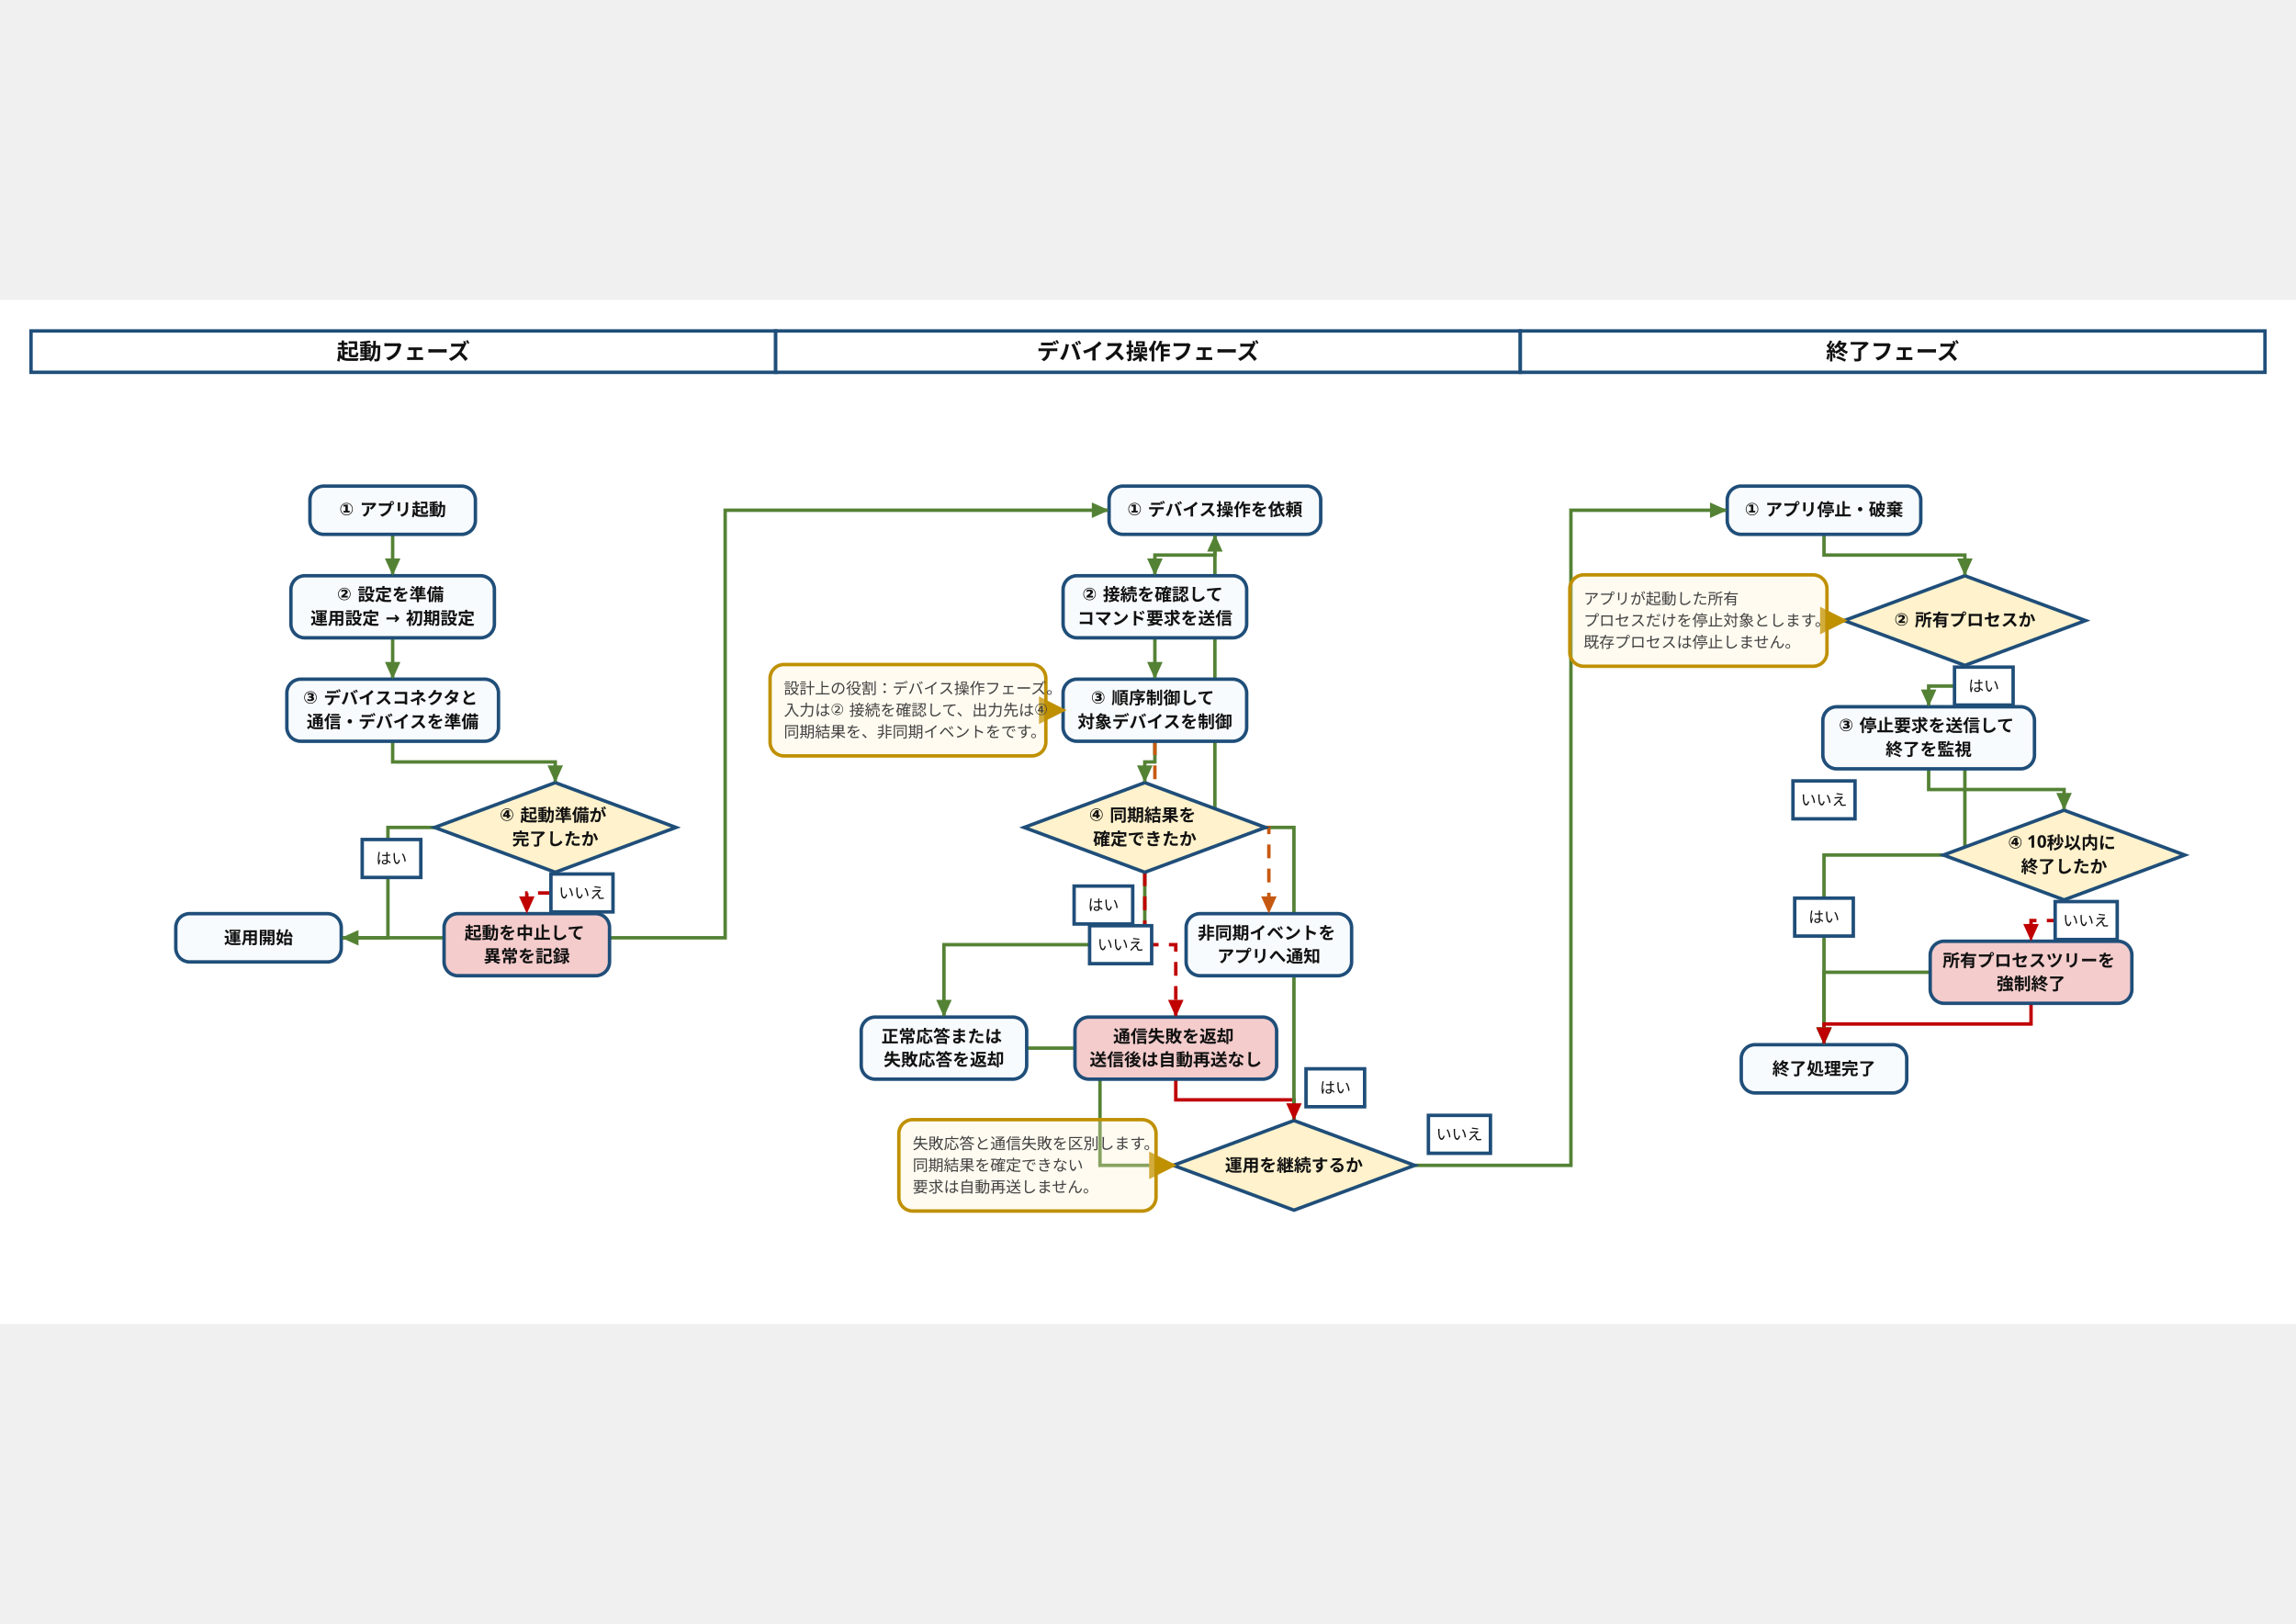
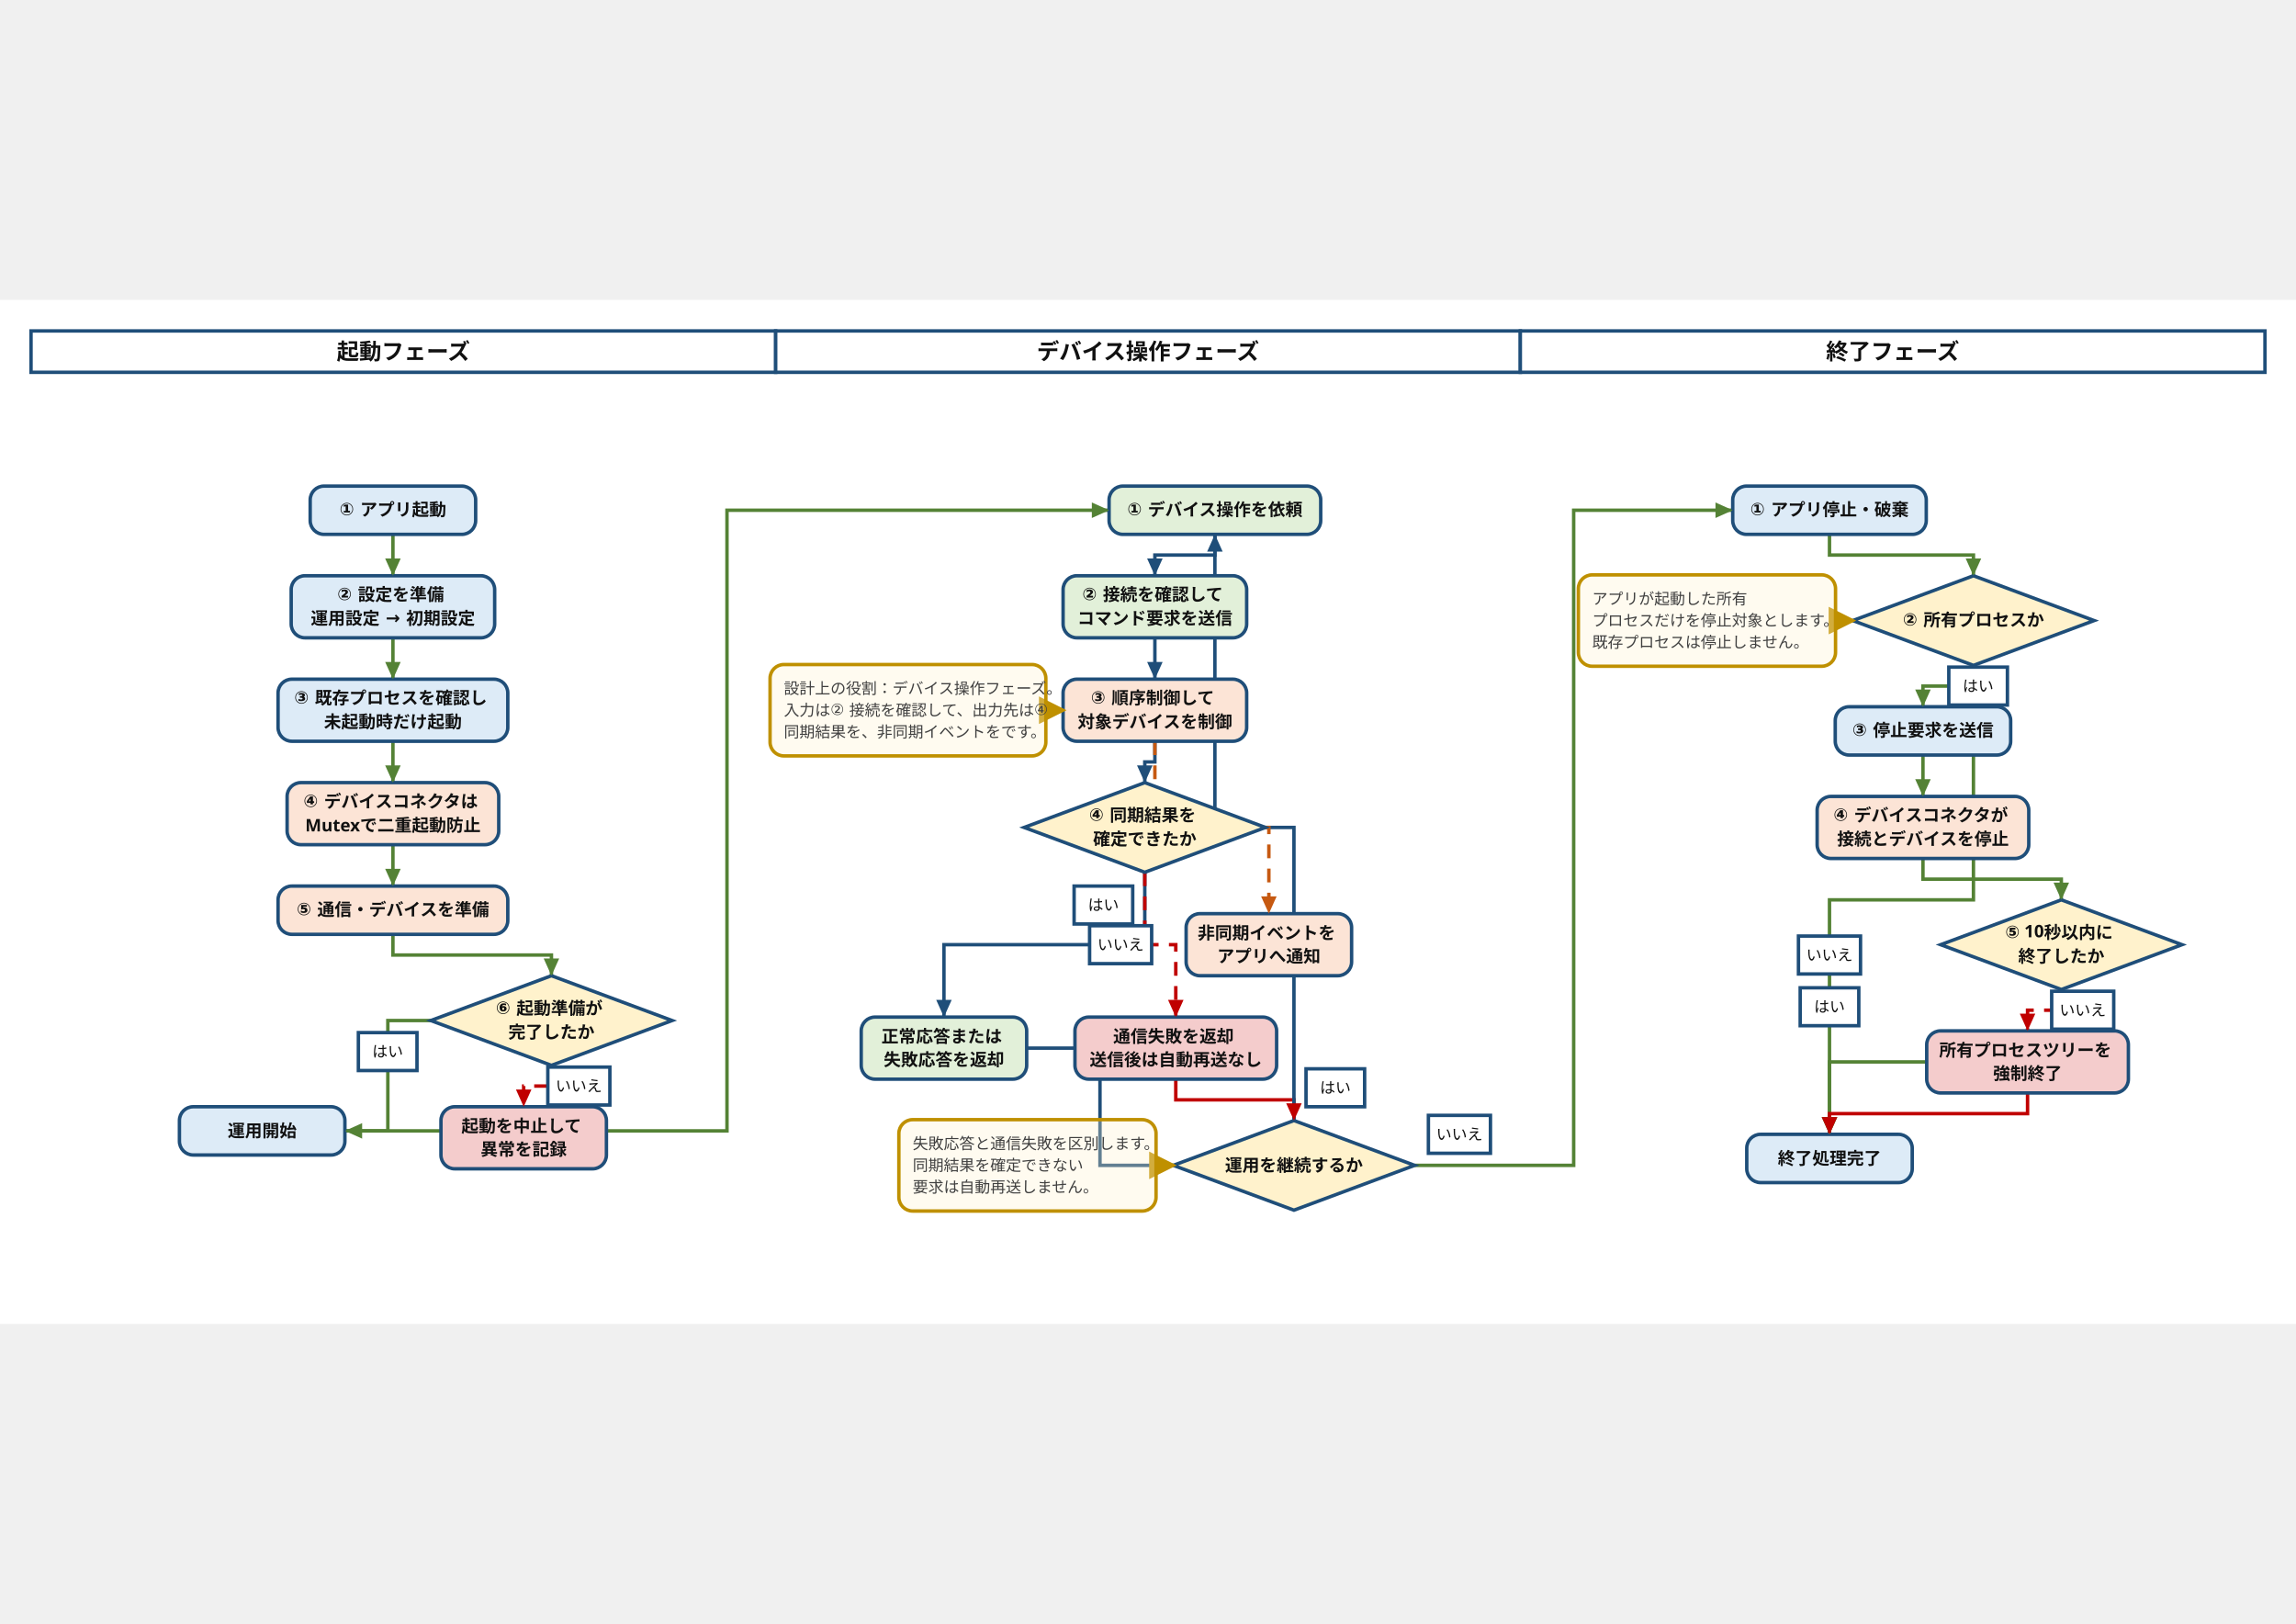
<svg xmlns="http://www.w3.org/2000/svg" width="420mm" height="297mm" viewBox="0 0 1332.00 594.00">
  <defs>
+     <marker id="arrow-1F4E79" markerWidth="8" markerHeight="8" refX="7" refY="4" orient="auto">
+       <path d="M0,0 L8,4 L0,8 z" fill="#1F4E79" />
+     </marker>
    <marker id="arrow-548235" markerWidth="8" markerHeight="8" refX="7" refY="4" orient="auto">
      <path d="M0,0 L8,4 L0,8 z" fill="#548235" />
    </marker>
    <marker id="arrow-C00000" markerWidth="8" markerHeight="8" refX="7" refY="4" orient="auto">
      <path d="M0,0 L8,4 L0,8 z" fill="#C00000" />
    </marker>
    <marker id="arrow-C65911" markerWidth="8" markerHeight="8" refX="7" refY="4" orient="auto">
      <path d="M0,0 L8,4 L0,8 z" fill="#C65911" />
    </marker>
    <marker id="comment-callout-arrow" markerWidth="8" markerHeight="8" refX="7" refY="4" orient="auto">
      <path d="M0,0 L8,4 L0,8 z" fill="#BF9000" />
    </marker>
  </defs>
  <rect width="1332.00" height="594.00" fill="#FFFFFF" />
  <g transform="translate(18.0,18.0)">
    <rect x="0.00" y="0" width="432.00" height="24.0" fill="#FFFFFF" stroke="#1F4E79" stroke-width="2" />
    <text text-anchor="middle" dominant-baseline="middle" font-family="Hiragino Sans" font-size="13" font-weight="700" fill="#111111">
      <tspan x="216.00" y="12.00">起動フェーズ</tspan>
    </text>
    <rect x="432.00" y="0" width="432.00" height="24.0" fill="#FFFFFF" stroke="#1F4E79" stroke-width="2" />
    <text text-anchor="middle" dominant-baseline="middle" font-family="Hiragino Sans" font-size="13" font-weight="700" fill="#111111">
      <tspan x="648.00" y="12.00">デバイス操作フェーズ</tspan>
    </text>
    <rect x="864.00" y="0" width="432.00" height="24.0" fill="#FFFFFF" stroke="#1F4E79" stroke-width="2" />
    <text text-anchor="middle" dominant-baseline="middle" font-family="Hiragino Sans" font-size="13" font-weight="700" fill="#111111">
      <tspan x="1080.00" y="12.00">終了フェーズ</tspan>
    </text>
-     <polyline points="802.67,484.00 893.35,484.00 893.35,104.00 984.04,104.00" fill="none" stroke="#548235" stroke-width="2" />
-     <polyline points="179.97,352.00 402.70,352.00 402.70,104.00 625.42,104.00" fill="none" stroke="#548235" stroke-width="2" />
-     <polyline points="1040.17,118.00 1040.17,130.00 1121.90,130.00 1121.90,142.00" fill="none" stroke="#548235" stroke-width="2" />
-     <polyline points="1121.90,194.00 1121.90,304.00 1040.17,304.00 1040.17,414.00" fill="none" stroke="#548235" stroke-width="2" />
-     <polyline points="1121.90,194.00 1121.90,206.00 1100.89,206.00 1100.89,218.00" fill="none" stroke="#548235" stroke-width="2" />
-     <polyline points="1100.89,254.00 1100.89,266.00 1179.45,266.00 1179.45,278.00" fill="none" stroke="#548235" stroke-width="2" />
-     <polyline points="1179.45,330.00 1179.45,372.00 1040.17,372.00 1040.17,414.00" fill="none" stroke="#548235" stroke-width="2" />
-     <polyline points="1179.45,330.00 1179.45,342.00 1160.28,342.00 1160.28,354.00" fill="none" stroke="#C00000" stroke-width="2" stroke-dasharray="8 6" />
-     <polyline points="1160.28,390.00 1160.28,402.00 1040.17,402.00 1040.17,414.00" fill="none" stroke="#C00000" stroke-width="2" />
-     <polyline points="686.81,118.00 686.81,130.00 651.99,130.00 651.99,142.00" fill="none" stroke="#548235" stroke-width="2" />
-     <polyline points="651.99,178.00 651.99,190.00 651.99,190.00 651.99,202.00" fill="none" stroke="#548235" stroke-width="2" />
-     <polyline points="651.99,238.00 651.99,250.00 646.13,250.00 646.13,262.00" fill="none" stroke="#548235" stroke-width="2" />
-     <polyline points="646.13,314.00 646.13,356.00 529.62,356.00 529.62,398.00" fill="none" stroke="#548235" stroke-width="2" />
-     <polyline points="577.62,416.00 620.14,416.00 620.14,484.00 662.67,484.00" fill="none" stroke="#548235" stroke-width="2" />
+     <polyline points="802.67,484.00 894.95,484.00 894.95,104.00 987.22,104.00" fill="none" stroke="#548235" stroke-width="2" />
+     <polyline points="182.09,464.00 403.75,464.00 403.75,104.00 625.42,104.00" fill="none" stroke="#548235" stroke-width="2" />
+     <polyline points="1043.36,118.00 1043.36,130.00 1126.87,130.00 1126.87,142.00" fill="none" stroke="#548235" stroke-width="2" />
+     <polyline points="1126.87,194.00 1126.87,330.00 1043.36,330.00 1043.36,466.00" fill="none" stroke="#548235" stroke-width="2" />
+     <polyline points="1126.87,194.00 1126.87,206.00 1097.58,206.00 1097.58,218.00" fill="none" stroke="#548235" stroke-width="2" />
+     <polyline points="1097.58,246.00 1097.58,258.00 1097.58,258.00 1097.58,270.00" fill="none" stroke="#548235" stroke-width="2" />
+     <polyline points="1097.58,306.00 1097.58,318.00 1177.85,318.00 1177.85,330.00" fill="none" stroke="#548235" stroke-width="2" />
+     <polyline points="1177.85,382.00 1177.85,424.00 1043.36,424.00 1043.36,466.00" fill="none" stroke="#548235" stroke-width="2" />
+     <polyline points="1177.85,382.00 1177.85,394.00 1158.26,394.00 1158.26,406.00" fill="none" stroke="#C00000" stroke-width="2" stroke-dasharray="8 6" />
+     <polyline points="1158.26,442.00 1158.26,454.00 1043.36,454.00 1043.36,466.00" fill="none" stroke="#C00000" stroke-width="2" />
+     <polyline points="686.81,118.00 686.81,130.00 651.99,130.00 651.99,142.00" fill="none" stroke="#1F4E79" stroke-width="2" />
+     <polyline points="651.99,178.00 651.99,190.00 651.99,190.00 651.99,202.00" fill="none" stroke="#1F4E79" stroke-width="2" />
+     <polyline points="651.99,238.00 651.99,250.00 646.13,250.00 646.13,262.00" fill="none" stroke="#1F4E79" stroke-width="2" />
+     <polyline points="646.13,314.00 646.13,356.00 529.62,356.00 529.62,398.00" fill="none" stroke="#1F4E79" stroke-width="2" />
+     <polyline points="577.62,416.00 620.14,416.00 620.14,484.00 662.67,484.00" fill="none" stroke="#1F4E79" stroke-width="2" />
    <polyline points="646.13,314.00 646.13,356.00 664.12,356.00 664.12,398.00" fill="none" stroke="#C00000" stroke-width="2" stroke-dasharray="8 6" />
    <polyline points="664.12,434.00 664.12,446.00 732.67,446.00 732.67,458.00" fill="none" stroke="#C00000" stroke-width="2" />
-     <polyline points="732.67,458.00 732.67,288.00 686.81,288.00 686.81,118.00" fill="none" stroke="#548235" stroke-width="2" />
+     <polyline points="732.67,458.00 732.67,288.00 686.81,288.00 686.81,118.00" fill="none" stroke="#1F4E79" stroke-width="2" />
    <polyline points="651.99,238.00 651.99,288.00 718.12,288.00 718.12,338.00" fill="none" stroke="#C65911" stroke-width="2" stroke-dasharray="8 6" />
-     <polyline points="209.80,118.00 209.80,130.00 209.80,130.00 209.80,142.00" fill="none" stroke="#548235" stroke-width="2" />
-     <polyline points="209.80,178.00 209.80,190.00 209.80,190.00 209.80,202.00" fill="none" stroke="#548235" stroke-width="2" />
-     <polyline points="209.80,238.00 209.80,250.00 304.13,250.00 304.13,262.00" fill="none" stroke="#548235" stroke-width="2" />
-     <polyline points="234.13,288.00 207.05,288.00 207.05,352.00 179.97,352.00" fill="none" stroke="#548235" stroke-width="2" />
-     <polyline points="304.13,314.00 304.13,326.00 287.62,326.00 287.62,338.00" fill="none" stroke="#C00000" stroke-width="2" stroke-dasharray="8 6" />
-     <rect x="161.80" y="90.00" width="96.00" height="28.00" rx="8" fill="#F8FBFD" stroke="#1F4E79" stroke-width="2" />
-     <text text-anchor="middle" dominant-baseline="middle" font-family="Hiragino Sans" font-size="10" font-weight="700" fill="#111111">
-       <tspan x="209.80" y="104.00">① アプリ起動</tspan>
-     </text>
-     <rect x="150.77" y="142.00" width="118.05" height="36.00" rx="8" fill="#F8FBFD" stroke="#1F4E79" stroke-width="2" />
-     <text text-anchor="middle" dominant-baseline="middle" font-family="Hiragino Sans" font-size="10" font-weight="700" fill="#111111">
-       <tspan x="209.80" y="153.25">② 設定を準備</tspan>
-       <tspan x="209.80" y="166.75">運用設定 → 初期設定</tspan>
-     </text>
-     <rect x="148.41" y="202.00" width="122.78" height="36.00" rx="8" fill="#F8FBFD" stroke="#1F4E79" stroke-width="2" />
-     <text text-anchor="middle" dominant-baseline="middle" font-family="Hiragino Sans" font-size="10" font-weight="700" fill="#111111">
-       <tspan x="209.80" y="213.25">③ デバイスコネクタと</tspan>
-       <tspan x="209.80" y="226.75">通信・デバイスを準備</tspan>
-     </text>
-     <polygon points="304.13,262.00 374.13,288.00 304.13,314.00 234.13,288.00" fill="#FFF2CC" stroke="#1F4E79" stroke-width="2" />
-     <text text-anchor="middle" dominant-baseline="middle" font-family="Hiragino Sans" font-size="10" font-weight="700" fill="#111111">
-       <tspan x="304.13" y="281.25">④ 起動準備が</tspan>
-       <tspan x="304.13" y="294.75">完了したか</tspan>
-     </text>
-     <rect x="83.97" y="338.00" width="96.00" height="28.00" rx="8" fill="#F8FBFD" stroke="#1F4E79" stroke-width="2" />
-     <text text-anchor="middle" dominant-baseline="middle" font-family="Hiragino Sans" font-size="10" font-weight="700" fill="#111111">
-       <tspan x="131.97" y="352.00">運用開始</tspan>
-     </text>
-     <rect x="239.62" y="338.00" width="96.00" height="36.00" rx="8" fill="#F4CCCC" stroke="#1F4E79" stroke-width="2" />
-     <text text-anchor="middle" dominant-baseline="middle" font-family="Hiragino Sans" font-size="10" font-weight="700" fill="#111111">
-       <tspan x="287.62" y="349.25">起動を中止して</tspan>
-       <tspan x="287.62" y="362.75">異常を記録</tspan>
-     </text>
-     <rect x="625.42" y="90.00" width="122.78" height="28.00" rx="8" fill="#F8FBFD" stroke="#1F4E79" stroke-width="2" />
+     <polyline points="209.95,118.00 209.95,130.00 209.95,130.00 209.95,142.00" fill="none" stroke="#548235" stroke-width="2" />
+     <polyline points="209.95,178.00 209.95,190.00 209.95,190.00 209.95,202.00" fill="none" stroke="#548235" stroke-width="2" />
+     <polyline points="209.95,238.00 209.95,250.00 209.95,250.00 209.95,262.00" fill="none" stroke="#548235" stroke-width="2" />
+     <polyline points="209.95,298.00 209.95,310.00 209.95,310.00 209.95,322.00" fill="none" stroke="#548235" stroke-width="2" />
+     <polyline points="209.95,350.00 209.95,362.00 301.91,362.00 301.91,374.00" fill="none" stroke="#548235" stroke-width="2" />
+     <polyline points="231.91,400.00 207.00,400.00 207.00,464.00 182.09,464.00" fill="none" stroke="#548235" stroke-width="2" />
+     <polyline points="301.91,426.00 301.91,438.00 285.81,438.00 285.81,450.00" fill="none" stroke="#C00000" stroke-width="2" stroke-dasharray="8 6" />
+     <rect x="161.95" y="90.00" width="96.00" height="28.00" rx="8" fill="#DDEBF7" stroke="#1F4E79" stroke-width="2" />
+     <text text-anchor="middle" dominant-baseline="middle" font-family="Hiragino Sans" font-size="10" font-weight="700" fill="#111111">
+       <tspan x="209.95" y="104.00">① アプリ起動</tspan>
+     </text>
+     <rect x="150.93" y="142.00" width="118.05" height="36.00" rx="8" fill="#DDEBF7" stroke="#1F4E79" stroke-width="2" />
+     <text text-anchor="middle" dominant-baseline="middle" font-family="Hiragino Sans" font-size="10" font-weight="700" fill="#111111">
+       <tspan x="209.95" y="153.25">② 設定を準備</tspan>
+       <tspan x="209.95" y="166.75">運用設定 → 初期設定</tspan>
+     </text>
+     <rect x="143.31" y="202.00" width="133.28" height="36.00" rx="8" fill="#DDEBF7" stroke="#1F4E79" stroke-width="2" />
+     <text text-anchor="middle" dominant-baseline="middle" font-family="Hiragino Sans" font-size="10" font-weight="700" fill="#111111">
+       <tspan x="209.95" y="213.25">③ 既存プロセスを確認し</tspan>
+       <tspan x="209.95" y="226.75">未起動時だけ起動</tspan>
+     </text>
+     <rect x="148.56" y="262.00" width="122.78" height="36.00" rx="8" fill="#FCE4D6" stroke="#1F4E79" stroke-width="2" />
+     <text text-anchor="middle" dominant-baseline="middle" font-family="Hiragino Sans" font-size="10" font-weight="700" fill="#111111">
+       <tspan x="209.95" y="273.25">④ デバイスコネクタは</tspan>
+       <tspan x="209.95" y="286.75">Mutexで二重起動防止</tspan>
+     </text>
+     <rect x="143.31" y="322.00" width="133.28" height="28.00" rx="8" fill="#FCE4D6" stroke="#1F4E79" stroke-width="2" />
+     <text text-anchor="middle" dominant-baseline="middle" font-family="Hiragino Sans" font-size="10" font-weight="700" fill="#111111">
+       <tspan x="209.95" y="336.00">⑤ 通信・デバイスを準備</tspan>
+     </text>
+     <polygon points="301.91,374.00 371.91,400.00 301.91,426.00 231.91,400.00" fill="#FFF2CC" stroke="#1F4E79" stroke-width="2" />
+     <text text-anchor="middle" dominant-baseline="middle" font-family="Hiragino Sans" font-size="10" font-weight="700" fill="#111111">
+       <tspan x="301.91" y="393.25">⑥ 起動準備が</tspan>
+       <tspan x="301.91" y="406.75">完了したか</tspan>
+     </text>
+     <rect x="86.09" y="450.00" width="96.00" height="28.00" rx="8" fill="#DDEBF7" stroke="#1F4E79" stroke-width="2" />
+     <text text-anchor="middle" dominant-baseline="middle" font-family="Hiragino Sans" font-size="10" font-weight="700" fill="#111111">
+       <tspan x="134.09" y="464.00">運用開始</tspan>
+     </text>
+     <rect x="237.81" y="450.00" width="96.00" height="36.00" rx="8" fill="#F4CCCC" stroke="#1F4E79" stroke-width="2" />
+     <text text-anchor="middle" dominant-baseline="middle" font-family="Hiragino Sans" font-size="10" font-weight="700" fill="#111111">
+       <tspan x="285.81" y="461.25">起動を中止して</tspan>
+       <tspan x="285.81" y="474.75">異常を記録</tspan>
+     </text>
+     <rect x="625.42" y="90.00" width="122.78" height="28.00" rx="8" fill="#E2F0D9" stroke="#1F4E79" stroke-width="2" />
    <text text-anchor="middle" dominant-baseline="middle" font-family="Hiragino Sans" font-size="10" font-weight="700" fill="#111111">
      <tspan x="686.81" y="104.00">① デバイス操作を依頼</tspan>
    </text>
-     <rect x="598.74" y="142.00" width="106.50" height="36.00" rx="8" fill="#F8FBFD" stroke="#1F4E79" stroke-width="2" />
+     <rect x="598.74" y="142.00" width="106.50" height="36.00" rx="8" fill="#E2F0D9" stroke="#1F4E79" stroke-width="2" />
    <text text-anchor="middle" dominant-baseline="middle" font-family="Hiragino Sans" font-size="10" font-weight="700" fill="#111111">
      <tspan x="651.99" y="153.25">② 接続を確認して</tspan>
      <tspan x="651.99" y="166.75">コマンド要求を送信</tspan>
    </text>
-     <rect x="598.74" y="202.00" width="106.50" height="36.00" rx="8" fill="#F8FBFD" stroke="#1F4E79" stroke-width="2" />
+     <rect x="598.74" y="202.00" width="106.50" height="36.00" rx="8" fill="#FCE4D6" stroke="#1F4E79" stroke-width="2" />
    <text text-anchor="middle" dominant-baseline="middle" font-family="Hiragino Sans" font-size="10" font-weight="700" fill="#111111">
      <tspan x="651.99" y="213.25">③ 順序制御して</tspan>
      <tspan x="651.99" y="226.75">対象デバイスを制御</tspan>
    </text>
    <polygon points="646.13,262.00 716.13,288.00 646.13,314.00 576.13,288.00" fill="#FFF2CC" stroke="#1F4E79" stroke-width="2" />
    <text text-anchor="middle" dominant-baseline="middle" font-family="Hiragino Sans" font-size="10" font-weight="700" fill="#111111">
      <tspan x="646.13" y="281.25">④ 同期結果を</tspan>
      <tspan x="646.13" y="294.75">確定できたか</tspan>
    </text>
-     <rect x="670.12" y="338.00" width="96.00" height="36.00" rx="8" fill="#F8FBFD" stroke="#1F4E79" stroke-width="2" />
+     <rect x="670.12" y="338.00" width="96.00" height="36.00" rx="8" fill="#FCE4D6" stroke="#1F4E79" stroke-width="2" />
    <text text-anchor="middle" dominant-baseline="middle" font-family="Hiragino Sans" font-size="10" font-weight="700" fill="#111111">
      <tspan x="718.12" y="349.25">非同期イベントを</tspan>
      <tspan x="718.12" y="362.75">アプリへ通知</tspan>
    </text>
-     <rect x="481.62" y="398.00" width="96.00" height="36.00" rx="8" fill="#F8FBFD" stroke="#1F4E79" stroke-width="2" />
+     <rect x="481.62" y="398.00" width="96.00" height="36.00" rx="8" fill="#E2F0D9" stroke="#1F4E79" stroke-width="2" />
    <text text-anchor="middle" dominant-baseline="middle" font-family="Hiragino Sans" font-size="10" font-weight="700" fill="#111111">
      <tspan x="529.62" y="409.25">正常応答または</tspan>
      <tspan x="529.62" y="422.75">失敗応答を返却</tspan>
    </text>
    <rect x="605.62" y="398.00" width="117.00" height="36.00" rx="8" fill="#F4CCCC" stroke="#1F4E79" stroke-width="2" />
    <text text-anchor="middle" dominant-baseline="middle" font-family="Hiragino Sans" font-size="10" font-weight="700" fill="#111111">
      <tspan x="664.12" y="409.25">通信失敗を返却</tspan>
      <tspan x="664.12" y="422.75">送信後は自動再送なし</tspan>
    </text>
    <polygon points="732.67,458.00 802.67,484.00 732.67,510.00 662.67,484.00" fill="#FFF2CC" stroke="#1F4E79" stroke-width="2" />
    <text text-anchor="middle" dominant-baseline="middle" font-family="Hiragino Sans" font-size="10" font-weight="700" fill="#111111">
      <tspan x="732.67" y="484.00">運用を継続するか</tspan>
    </text>
-     <rect x="984.04" y="90.00" width="112.28" height="28.00" rx="8" fill="#F8FBFD" stroke="#1F4E79" stroke-width="2" />
-     <text text-anchor="middle" dominant-baseline="middle" font-family="Hiragino Sans" font-size="10" font-weight="700" fill="#111111">
-       <tspan x="1040.17" y="104.00">① アプリ停止・破棄</tspan>
-     </text>
-     <polygon points="1121.90,142.00 1191.90,168.00 1121.90,194.00 1051.90,168.00" fill="#FFF2CC" stroke="#1F4E79" stroke-width="2" />
-     <text text-anchor="middle" dominant-baseline="middle" font-family="Hiragino Sans" font-size="10" font-weight="700" fill="#111111">
-       <tspan x="1121.90" y="168.00">② 所有プロセスか</tspan>
-     </text>
-     <rect x="1039.50" y="218.00" width="122.78" height="36.00" rx="8" fill="#F8FBFD" stroke="#1F4E79" stroke-width="2" />
-     <text text-anchor="middle" dominant-baseline="middle" font-family="Hiragino Sans" font-size="10" font-weight="700" fill="#111111">
-       <tspan x="1100.89" y="229.25">③ 停止要求を送信して</tspan>
-       <tspan x="1100.89" y="242.75">終了を監視</tspan>
-     </text>
-     <polygon points="1179.45,278.00 1249.45,304.00 1179.45,330.00 1109.45,304.00" fill="#FFF2CC" stroke="#1F4E79" stroke-width="2" />
-     <text text-anchor="middle" dominant-baseline="middle" font-family="Hiragino Sans" font-size="10" font-weight="700" fill="#111111">
-       <tspan x="1179.45" y="297.25">④ 10秒以内に</tspan>
-       <tspan x="1179.45" y="310.75">終了したか</tspan>
-     </text>
-     <rect x="1101.78" y="354.00" width="117.00" height="36.00" rx="8" fill="#F4CCCC" stroke="#1F4E79" stroke-width="2" />
-     <text text-anchor="middle" dominant-baseline="middle" font-family="Hiragino Sans" font-size="10" font-weight="700" fill="#111111">
-       <tspan x="1160.28" y="365.25">所有プロセスツリーを</tspan>
-       <tspan x="1160.28" y="378.75">強制終了</tspan>
-     </text>
-     <rect x="992.17" y="414.00" width="96.00" height="28.00" rx="8" fill="#F8FBFD" stroke="#1F4E79" stroke-width="2" />
-     <text text-anchor="middle" dominant-baseline="middle" font-family="Hiragino Sans" font-size="10" font-weight="700" fill="#111111">
-       <tspan x="1040.17" y="428.00">終了処理完了</tspan>
-     </text>
-     <polygon data-edge-arrowhead="true" data-edge-arrowhead-position="end" points="984.04,104.00 974.04,108.50 974.04,99.50" fill="#548235" />
+     <rect x="987.22" y="90.00" width="112.28" height="28.00" rx="8" fill="#DDEBF7" stroke="#1F4E79" stroke-width="2" />
+     <text text-anchor="middle" dominant-baseline="middle" font-family="Hiragino Sans" font-size="10" font-weight="700" fill="#111111">
+       <tspan x="1043.36" y="104.00">① アプリ停止・破棄</tspan>
+     </text>
+     <polygon points="1126.87,142.00 1196.87,168.00 1126.87,194.00 1056.87,168.00" fill="#FFF2CC" stroke="#1F4E79" stroke-width="2" />
+     <text text-anchor="middle" dominant-baseline="middle" font-family="Hiragino Sans" font-size="10" font-weight="700" fill="#111111">
+       <tspan x="1126.87" y="168.00">② 所有プロセスか</tspan>
+     </text>
+     <rect x="1046.69" y="218.00" width="101.78" height="28.00" rx="8" fill="#DDEBF7" stroke="#1F4E79" stroke-width="2" />
+     <text text-anchor="middle" dominant-baseline="middle" font-family="Hiragino Sans" font-size="10" font-weight="700" fill="#111111">
+       <tspan x="1097.58" y="232.00">③ 停止要求を送信</tspan>
+     </text>
+     <rect x="1036.19" y="270.00" width="122.78" height="36.00" rx="8" fill="#FCE4D6" stroke="#1F4E79" stroke-width="2" />
+     <text text-anchor="middle" dominant-baseline="middle" font-family="Hiragino Sans" font-size="10" font-weight="700" fill="#111111">
+       <tspan x="1097.58" y="281.25">④ デバイスコネクタが</tspan>
+       <tspan x="1097.58" y="294.75">接続とデバイスを停止</tspan>
+     </text>
+     <polygon points="1177.85,330.00 1247.85,356.00 1177.85,382.00 1107.85,356.00" fill="#FFF2CC" stroke="#1F4E79" stroke-width="2" />
+     <text text-anchor="middle" dominant-baseline="middle" font-family="Hiragino Sans" font-size="10" font-weight="700" fill="#111111">
+       <tspan x="1177.85" y="349.25">⑤ 10秒以内に</tspan>
+       <tspan x="1177.85" y="362.75">終了したか</tspan>
+     </text>
+     <rect x="1099.76" y="406.00" width="117.00" height="36.00" rx="8" fill="#F4CCCC" stroke="#1F4E79" stroke-width="2" />
+     <text text-anchor="middle" dominant-baseline="middle" font-family="Hiragino Sans" font-size="10" font-weight="700" fill="#111111">
+       <tspan x="1158.26" y="417.25">所有プロセスツリーを</tspan>
+       <tspan x="1158.26" y="430.75">強制終了</tspan>
+     </text>
+     <rect x="995.36" y="466.00" width="96.00" height="28.00" rx="8" fill="#DDEBF7" stroke="#1F4E79" stroke-width="2" />
+     <text text-anchor="middle" dominant-baseline="middle" font-family="Hiragino Sans" font-size="10" font-weight="700" fill="#111111">
+       <tspan x="1043.36" y="480.00">終了処理完了</tspan>
+     </text>
+     <polygon data-edge-arrowhead="true" data-edge-arrowhead-position="end" points="987.22,104.00 977.22,108.50 977.22,99.50" fill="#548235" />
    <polygon data-edge-arrowhead="true" data-edge-arrowhead-position="end" points="625.42,104.00 615.42,108.50 615.42,99.50" fill="#548235" />
-     <polygon data-edge-arrowhead="true" data-edge-arrowhead-position="end" points="1121.90,142.00 1117.40,132.00 1126.40,132.00" fill="#548235" />
-     <polygon data-edge-arrowhead="true" data-edge-arrowhead-position="end" points="1040.17,414.00 1035.67,404.00 1044.67,404.00" fill="#548235" />
-     <polygon data-edge-arrowhead="true" data-edge-arrowhead-position="end" points="1100.89,218.00 1096.39,208.00 1105.39,208.00" fill="#548235" />
-     <polygon data-edge-arrowhead="true" data-edge-arrowhead-position="end" points="1179.45,278.00 1174.95,268.00 1183.95,268.00" fill="#548235" />
-     <polygon data-edge-arrowhead="true" data-edge-arrowhead-position="end" points="1040.17,414.00 1035.67,404.00 1044.67,404.00" fill="#548235" />
-     <polygon data-edge-arrowhead="true" data-edge-arrowhead-position="end" points="1160.28,354.00 1155.78,344.00 1164.78,344.00" fill="#C00000" />
-     <polygon data-edge-arrowhead="true" data-edge-arrowhead-position="end" points="1040.17,414.00 1035.67,404.00 1044.67,404.00" fill="#C00000" />
-     <polygon data-edge-arrowhead="true" data-edge-arrowhead-position="end" points="651.99,142.00 647.49,132.00 656.49,132.00" fill="#548235" />
-     <polygon data-edge-arrowhead="true" data-edge-arrowhead-position="end" points="651.99,202.00 647.49,192.00 656.49,192.00" fill="#548235" />
-     <polygon data-edge-arrowhead="true" data-edge-arrowhead-position="end" points="646.13,262.00 641.63,252.00 650.63,252.00" fill="#548235" />
-     <polygon data-edge-arrowhead="true" data-edge-arrowhead-position="end" points="529.62,398.00 525.12,388.00 534.12,388.00" fill="#548235" />
-     <polygon data-edge-arrowhead="true" data-edge-arrowhead-position="end" points="662.67,484.00 652.67,488.50 652.67,479.50" fill="#548235" />
+     <polygon data-edge-arrowhead="true" data-edge-arrowhead-position="end" points="1126.87,142.00 1122.37,132.00 1131.37,132.00" fill="#548235" />
+     <polygon data-edge-arrowhead="true" data-edge-arrowhead-position="end" points="1043.36,466.00 1038.86,456.00 1047.86,456.00" fill="#548235" />
+     <polygon data-edge-arrowhead="true" data-edge-arrowhead-position="end" points="1097.58,218.00 1093.08,208.00 1102.08,208.00" fill="#548235" />
+     <polygon data-edge-arrowhead="true" data-edge-arrowhead-position="end" points="1097.58,270.00 1093.08,260.00 1102.08,260.00" fill="#548235" />
+     <polygon data-edge-arrowhead="true" data-edge-arrowhead-position="end" points="1177.85,330.00 1173.35,320.00 1182.35,320.00" fill="#548235" />
+     <polygon data-edge-arrowhead="true" data-edge-arrowhead-position="end" points="1043.36,466.00 1038.86,456.00 1047.86,456.00" fill="#548235" />
+     <polygon data-edge-arrowhead="true" data-edge-arrowhead-position="end" points="1158.26,406.00 1153.76,396.00 1162.76,396.00" fill="#C00000" />
+     <polygon data-edge-arrowhead="true" data-edge-arrowhead-position="end" points="1043.36,466.00 1038.86,456.00 1047.86,456.00" fill="#C00000" />
+     <polygon data-edge-arrowhead="true" data-edge-arrowhead-position="end" points="651.99,142.00 647.49,132.00 656.49,132.00" fill="#1F4E79" />
+     <polygon data-edge-arrowhead="true" data-edge-arrowhead-position="end" points="651.99,202.00 647.49,192.00 656.49,192.00" fill="#1F4E79" />
+     <polygon data-edge-arrowhead="true" data-edge-arrowhead-position="end" points="646.13,262.00 641.63,252.00 650.63,252.00" fill="#1F4E79" />
+     <polygon data-edge-arrowhead="true" data-edge-arrowhead-position="end" points="529.62,398.00 525.12,388.00 534.12,388.00" fill="#1F4E79" />
+     <polygon data-edge-arrowhead="true" data-edge-arrowhead-position="end" points="662.67,484.00 652.67,488.50 652.67,479.50" fill="#1F4E79" />
    <polygon data-edge-arrowhead="true" data-edge-arrowhead-position="end" points="664.12,398.00 659.62,388.00 668.62,388.00" fill="#C00000" />
    <polygon data-edge-arrowhead="true" data-edge-arrowhead-position="end" points="732.67,458.00 728.17,448.00 737.17,448.00" fill="#C00000" />
-     <polygon data-edge-arrowhead="true" data-edge-arrowhead-position="end" points="686.81,118.00 691.31,128.00 682.31,128.00" fill="#548235" />
+     <polygon data-edge-arrowhead="true" data-edge-arrowhead-position="end" points="686.81,118.00 691.31,128.00 682.31,128.00" fill="#1F4E79" />
    <polygon data-edge-arrowhead="true" data-edge-arrowhead-position="end" points="718.12,338.00 713.62,328.00 722.62,328.00" fill="#C65911" />
-     <polygon data-edge-arrowhead="true" data-edge-arrowhead-position="end" points="209.80,142.00 205.30,132.00 214.30,132.00" fill="#548235" />
-     <polygon data-edge-arrowhead="true" data-edge-arrowhead-position="end" points="209.80,202.00 205.30,192.00 214.30,192.00" fill="#548235" />
-     <polygon data-edge-arrowhead="true" data-edge-arrowhead-position="end" points="304.13,262.00 299.63,252.00 308.63,252.00" fill="#548235" />
-     <polygon data-edge-arrowhead="true" data-edge-arrowhead-position="end" points="179.97,352.00 189.97,347.50 189.97,356.50" fill="#548235" />
-     <polygon data-edge-arrowhead="true" data-edge-arrowhead-position="end" points="287.62,338.00 283.12,328.00 292.12,328.00" fill="#C00000" />
+     <polygon data-edge-arrowhead="true" data-edge-arrowhead-position="end" points="209.95,142.00 205.45,132.00 214.45,132.00" fill="#548235" />
+     <polygon data-edge-arrowhead="true" data-edge-arrowhead-position="end" points="209.95,202.00 205.45,192.00 214.45,192.00" fill="#548235" />
+     <polygon data-edge-arrowhead="true" data-edge-arrowhead-position="end" points="209.95,262.00 205.45,252.00 214.45,252.00" fill="#548235" />
+     <polygon data-edge-arrowhead="true" data-edge-arrowhead-position="end" points="209.95,322.00 205.45,312.00 214.45,312.00" fill="#548235" />
+     <polygon data-edge-arrowhead="true" data-edge-arrowhead-position="end" points="301.91,374.00 297.41,364.00 306.41,364.00" fill="#548235" />
+     <polygon data-edge-arrowhead="true" data-edge-arrowhead-position="end" points="182.09,464.00 192.09,459.50 192.09,468.50" fill="#548235" />
+     <polygon data-edge-arrowhead="true" data-edge-arrowhead-position="end" points="285.81,450.00 281.31,440.00 290.31,440.00" fill="#C00000" />
    <line data-shape-comment-pointer="true" x1="588.74" y1="220.00" x2="598.74" y2="220.00" stroke="#BF9000" stroke-width="2" marker-end="url(#comment-callout-arrow)" />
    <rect data-shape-comment="true" data-shape-comment-type="wedgeRRectCallout" x="428.74" y="193.50" width="160.00" height="53.00" rx="8" fill="#FFF2CC" fill-opacity="0.30" stroke="#BF9000" stroke-width="2" />
    <text text-anchor="start" dominant-baseline="middle" font-family="Hiragino Sans" font-size="9" font-weight="400" fill="#404040">
      <tspan x="436.74" y="207.40">設計上の役割：デバイス操作フェーズ。</tspan>
      <tspan x="436.74" y="220.00">入力は② 接続を確認して、出力先は④</tspan>
      <tspan x="436.74" y="232.60">同期結果を、非同期イベントをです。</tspan>
    </text>
-     <line data-shape-comment-pointer="true" x1="1041.90" y1="168.00" x2="1051.90" y2="168.00" stroke="#BF9000" stroke-width="2" marker-end="url(#comment-callout-arrow)" />
-     <rect data-shape-comment="true" data-shape-comment-type="wedgeRRectCallout" x="892.70" y="141.50" width="149.20" height="53.00" rx="8" fill="#FFF2CC" fill-opacity="0.30" stroke="#BF9000" stroke-width="2" />
+     <line data-shape-comment-pointer="true" x1="1046.87" y1="168.00" x2="1056.87" y2="168.00" stroke="#BF9000" stroke-width="2" marker-end="url(#comment-callout-arrow)" />
+     <rect data-shape-comment="true" data-shape-comment-type="wedgeRRectCallout" x="897.67" y="141.50" width="149.20" height="53.00" rx="8" fill="#FFF2CC" fill-opacity="0.30" stroke="#BF9000" stroke-width="2" />
    <text text-anchor="start" dominant-baseline="middle" font-family="Hiragino Sans" font-size="9" font-weight="400" fill="#404040">
-       <tspan x="900.70" y="155.40">アプリが起動した所有</tspan>
-       <tspan x="900.70" y="168.00">プロセスだけを停止対象とします。</tspan>
-       <tspan x="900.70" y="180.60">既存プロセスは停止しません。</tspan>
+       <tspan x="905.67" y="155.40">アプリが起動した所有</tspan>
+       <tspan x="905.67" y="168.00">プロセスだけを停止対象とします。</tspan>
+       <tspan x="905.67" y="180.60">既存プロセスは停止しません。</tspan>
    </text>
    <line data-shape-comment-pointer="true" x1="652.67" y1="484.00" x2="662.67" y2="484.00" stroke="#BF9000" stroke-width="2" marker-end="url(#comment-callout-arrow)" />
    <rect data-shape-comment="true" data-shape-comment-type="wedgeRRectCallout" x="503.47" y="457.50" width="149.20" height="53.00" rx="8" fill="#FFF2CC" fill-opacity="0.30" stroke="#BF9000" stroke-width="2" />
    <text text-anchor="start" dominant-baseline="middle" font-family="Hiragino Sans" font-size="9" font-weight="400" fill="#404040">
      <tspan x="511.47" y="471.40">失敗応答と通信失敗を区別します。</tspan>
      <tspan x="511.47" y="484.00">同期結果を確定できない</tspan>
      <tspan x="511.47" y="496.60">要求は自動再送しません。</tspan>
    </text>
    <rect x="810.67" y="455.00" width="36.00" height="22.00" fill="#FFFFFF" stroke="#1F4E79" stroke-width="2" />
    <text text-anchor="middle" dominant-baseline="middle" font-family="Hiragino Sans" font-size="9" font-weight="400" fill="#111111">
      <tspan x="828.67" y="466.00">いいえ</tspan>
    </text>
-     <rect x="1022.17" y="261.00" width="36.00" height="22.00" fill="#FFFFFF" stroke="#1F4E79" stroke-width="2" />
-     <text text-anchor="middle" dominant-baseline="middle" font-family="Hiragino Sans" font-size="9" font-weight="400" fill="#111111">
-       <tspan x="1040.17" y="272.00">いいえ</tspan>
-     </text>
-     <rect x="1115.89" y="195.00" width="34.00" height="22.00" fill="#FFFFFF" stroke="#1F4E79" stroke-width="2" />
-     <text text-anchor="middle" dominant-baseline="middle" font-family="Hiragino Sans" font-size="9" font-weight="400" fill="#111111">
-       <tspan x="1132.89" y="206.00">はい</tspan>
-     </text>
-     <rect x="1023.17" y="329.00" width="34.00" height="22.00" fill="#FFFFFF" stroke="#1F4E79" stroke-width="2" />
-     <text text-anchor="middle" dominant-baseline="middle" font-family="Hiragino Sans" font-size="9" font-weight="400" fill="#111111">
-       <tspan x="1040.17" y="340.00">はい</tspan>
-     </text>
-     <rect x="1174.28" y="331.00" width="36.00" height="22.00" fill="#FFFFFF" stroke="#1F4E79" stroke-width="2" />
-     <text text-anchor="middle" dominant-baseline="middle" font-family="Hiragino Sans" font-size="9" font-weight="400" fill="#111111">
-       <tspan x="1192.28" y="342.00">いいえ</tspan>
+     <rect x="1025.36" y="351.00" width="36.00" height="22.00" fill="#FFFFFF" stroke="#1F4E79" stroke-width="2" />
+     <text text-anchor="middle" dominant-baseline="middle" font-family="Hiragino Sans" font-size="9" font-weight="400" fill="#111111">
+       <tspan x="1043.36" y="362.00">いいえ</tspan>
+     </text>
+     <rect x="1112.58" y="195.00" width="34.00" height="22.00" fill="#FFFFFF" stroke="#1F4E79" stroke-width="2" />
+     <text text-anchor="middle" dominant-baseline="middle" font-family="Hiragino Sans" font-size="9" font-weight="400" fill="#111111">
+       <tspan x="1129.58" y="206.00">はい</tspan>
+     </text>
+     <rect x="1026.36" y="381.00" width="34.00" height="22.00" fill="#FFFFFF" stroke="#1F4E79" stroke-width="2" />
+     <text text-anchor="middle" dominant-baseline="middle" font-family="Hiragino Sans" font-size="9" font-weight="400" fill="#111111">
+       <tspan x="1043.36" y="392.00">はい</tspan>
+     </text>
+     <rect x="1172.26" y="383.00" width="36.00" height="22.00" fill="#FFFFFF" stroke="#1F4E79" stroke-width="2" />
+     <text text-anchor="middle" dominant-baseline="middle" font-family="Hiragino Sans" font-size="9" font-weight="400" fill="#111111">
+       <tspan x="1190.26" y="394.00">いいえ</tspan>
    </text>
    <rect x="605.13" y="322.00" width="34.00" height="22.00" fill="#FFFFFF" stroke="#1F4E79" stroke-width="2" />
    <text text-anchor="middle" dominant-baseline="middle" font-family="Hiragino Sans" font-size="9" font-weight="400" fill="#111111">
      <tspan x="622.13" y="333.00">はい</tspan>
    </text>
    <rect x="614.12" y="345.00" width="36.00" height="22.00" fill="#FFFFFF" stroke="#1F4E79" stroke-width="2" />
    <text text-anchor="middle" dominant-baseline="middle" font-family="Hiragino Sans" font-size="9" font-weight="400" fill="#111111">
      <tspan x="632.12" y="356.00">いいえ</tspan>
    </text>
    <rect x="739.67" y="428.00" width="34.00" height="22.00" fill="#FFFFFF" stroke="#1F4E79" stroke-width="2" />
    <text text-anchor="middle" dominant-baseline="middle" font-family="Hiragino Sans" font-size="9" font-weight="400" fill="#111111">
      <tspan x="756.67" y="439.00">はい</tspan>
    </text>
-     <rect x="192.13" y="295.00" width="34.00" height="22.00" fill="#FFFFFF" stroke="#1F4E79" stroke-width="2" />
-     <text text-anchor="middle" dominant-baseline="middle" font-family="Hiragino Sans" font-size="9" font-weight="400" fill="#111111">
-       <tspan x="209.13" y="306.00">はい</tspan>
-     </text>
-     <rect x="301.62" y="315.00" width="36.00" height="22.00" fill="#FFFFFF" stroke="#1F4E79" stroke-width="2" />
-     <text text-anchor="middle" dominant-baseline="middle" font-family="Hiragino Sans" font-size="9" font-weight="400" fill="#111111">
-       <tspan x="319.62" y="326.00">いいえ</tspan>
+     <rect x="189.91" y="407.00" width="34.00" height="22.00" fill="#FFFFFF" stroke="#1F4E79" stroke-width="2" />
+     <text text-anchor="middle" dominant-baseline="middle" font-family="Hiragino Sans" font-size="9" font-weight="400" fill="#111111">
+       <tspan x="206.91" y="418.00">はい</tspan>
+     </text>
+     <rect x="299.81" y="427.00" width="36.00" height="22.00" fill="#FFFFFF" stroke="#1F4E79" stroke-width="2" />
+     <text text-anchor="middle" dominant-baseline="middle" font-family="Hiragino Sans" font-size="9" font-weight="400" fill="#111111">
+       <tspan x="317.81" y="438.00">いいえ</tspan>
    </text>
  </g>
</svg>
